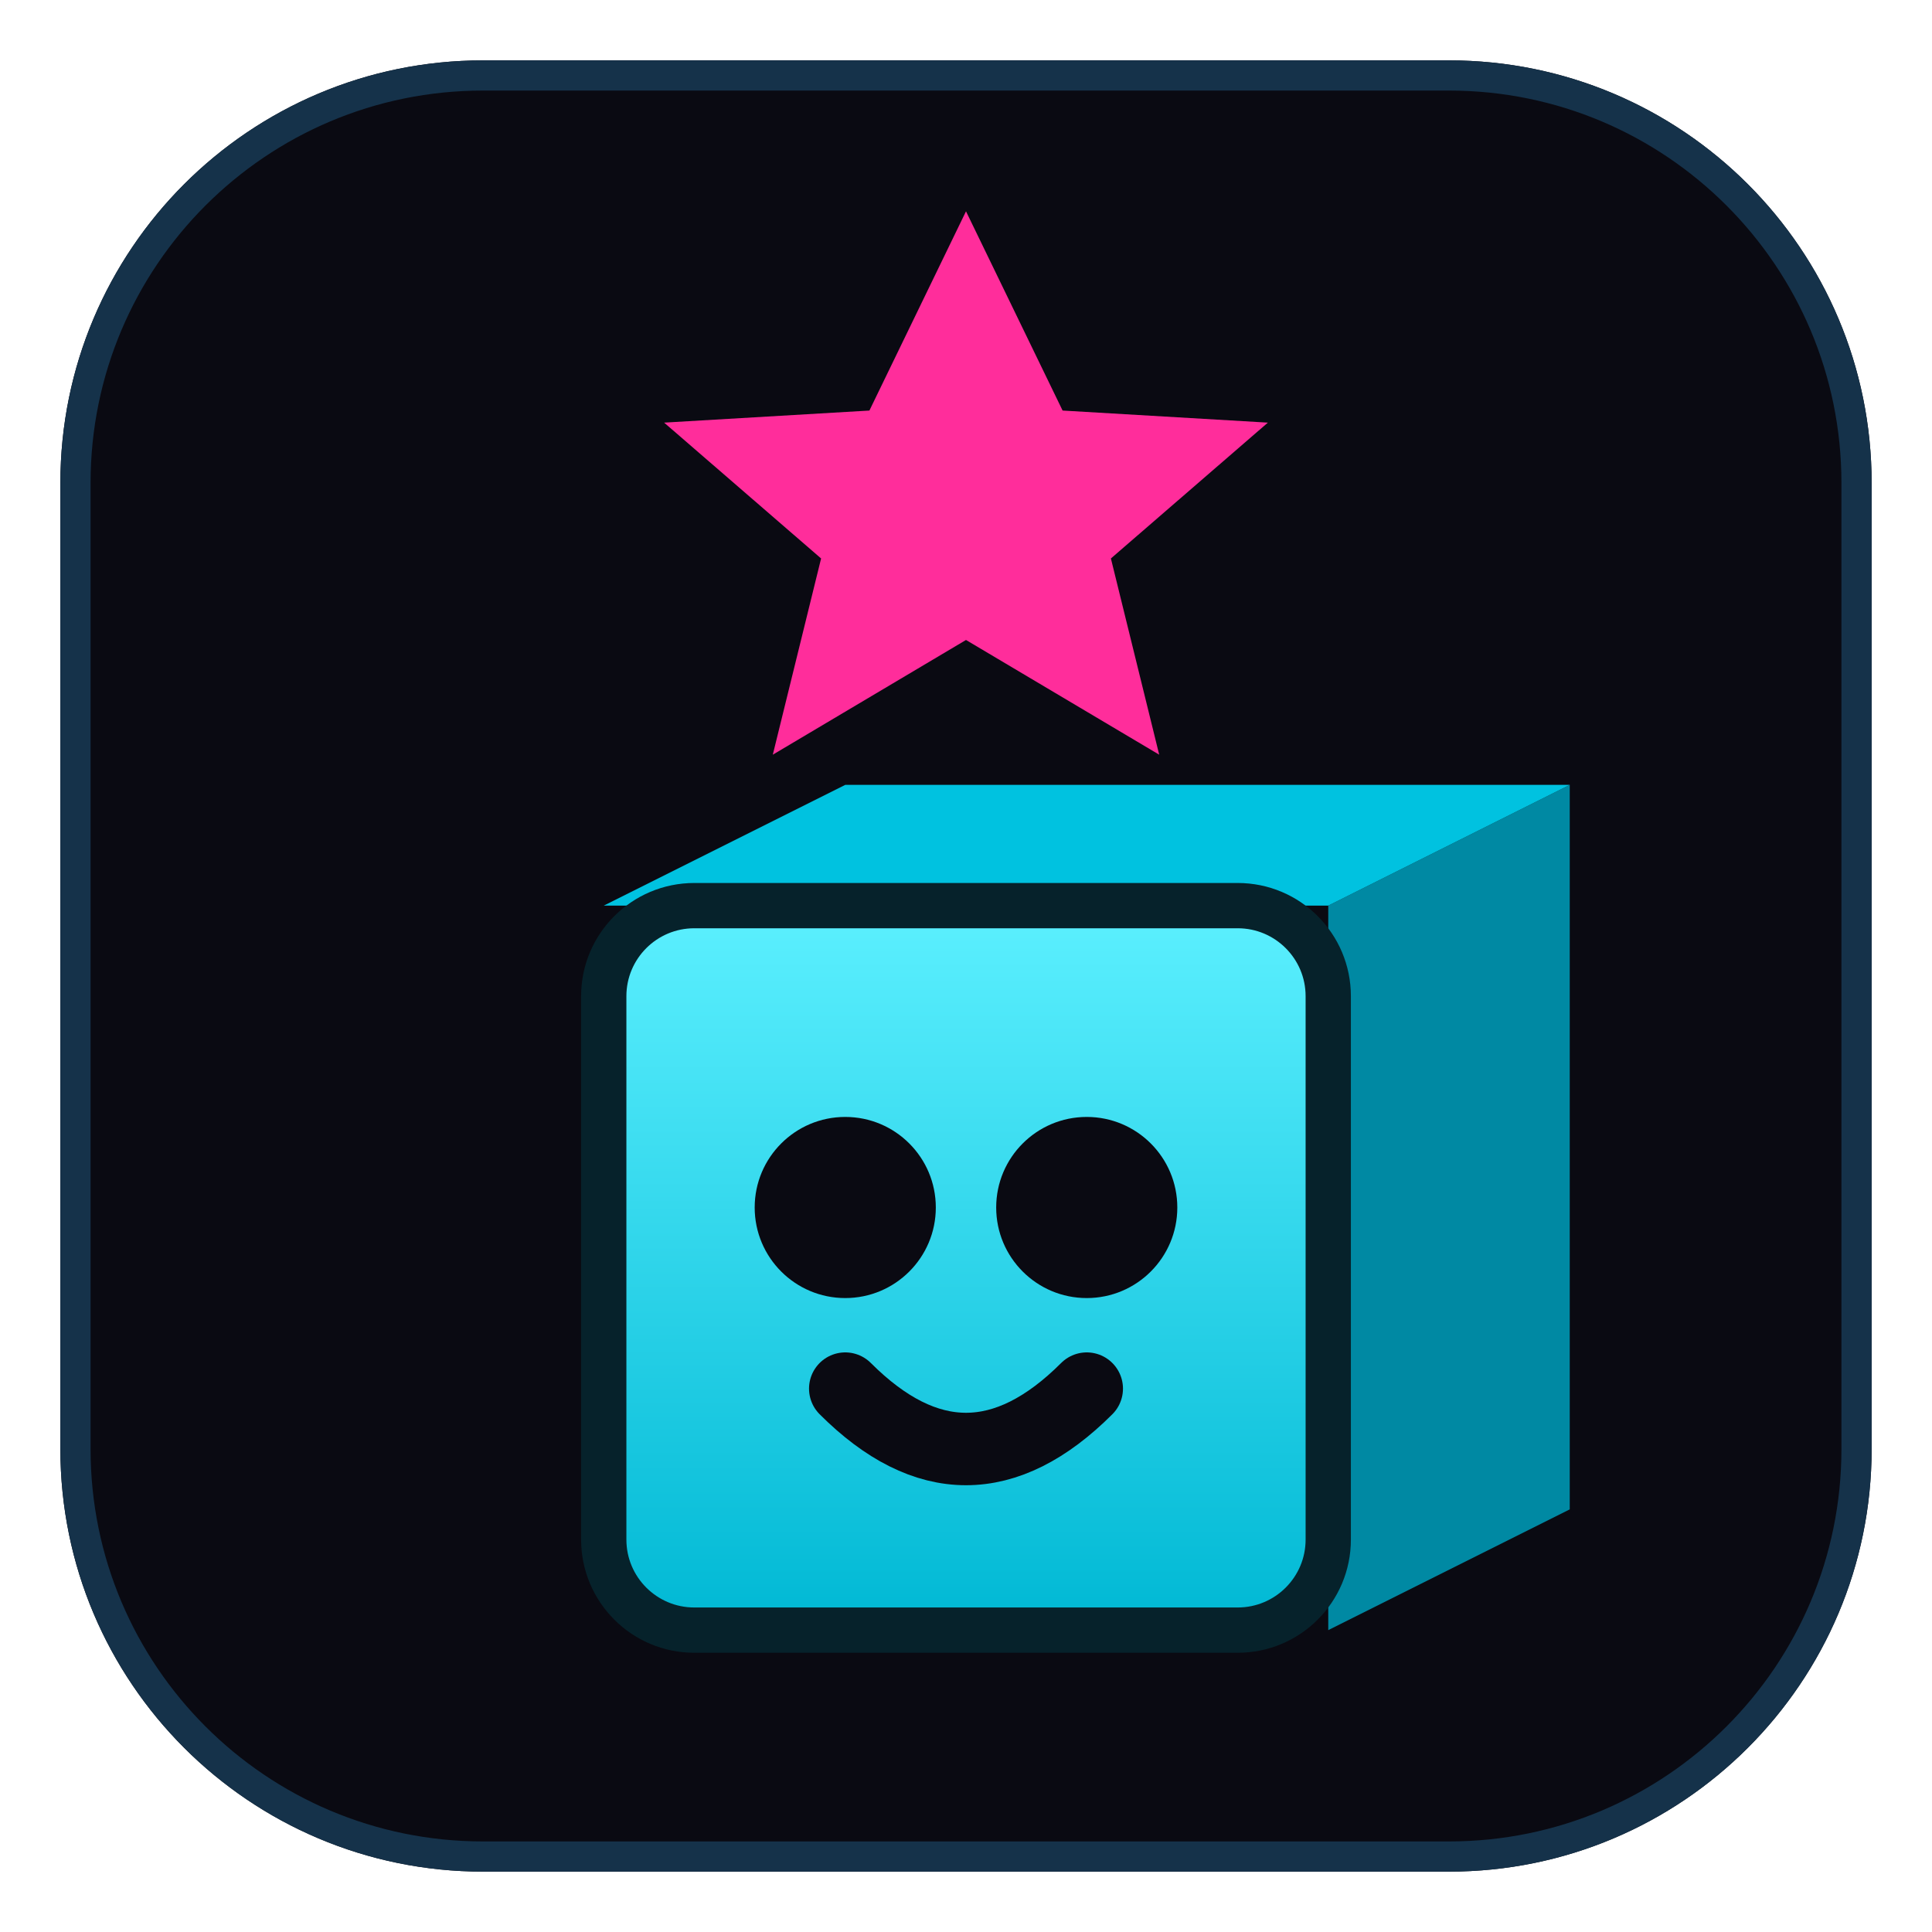
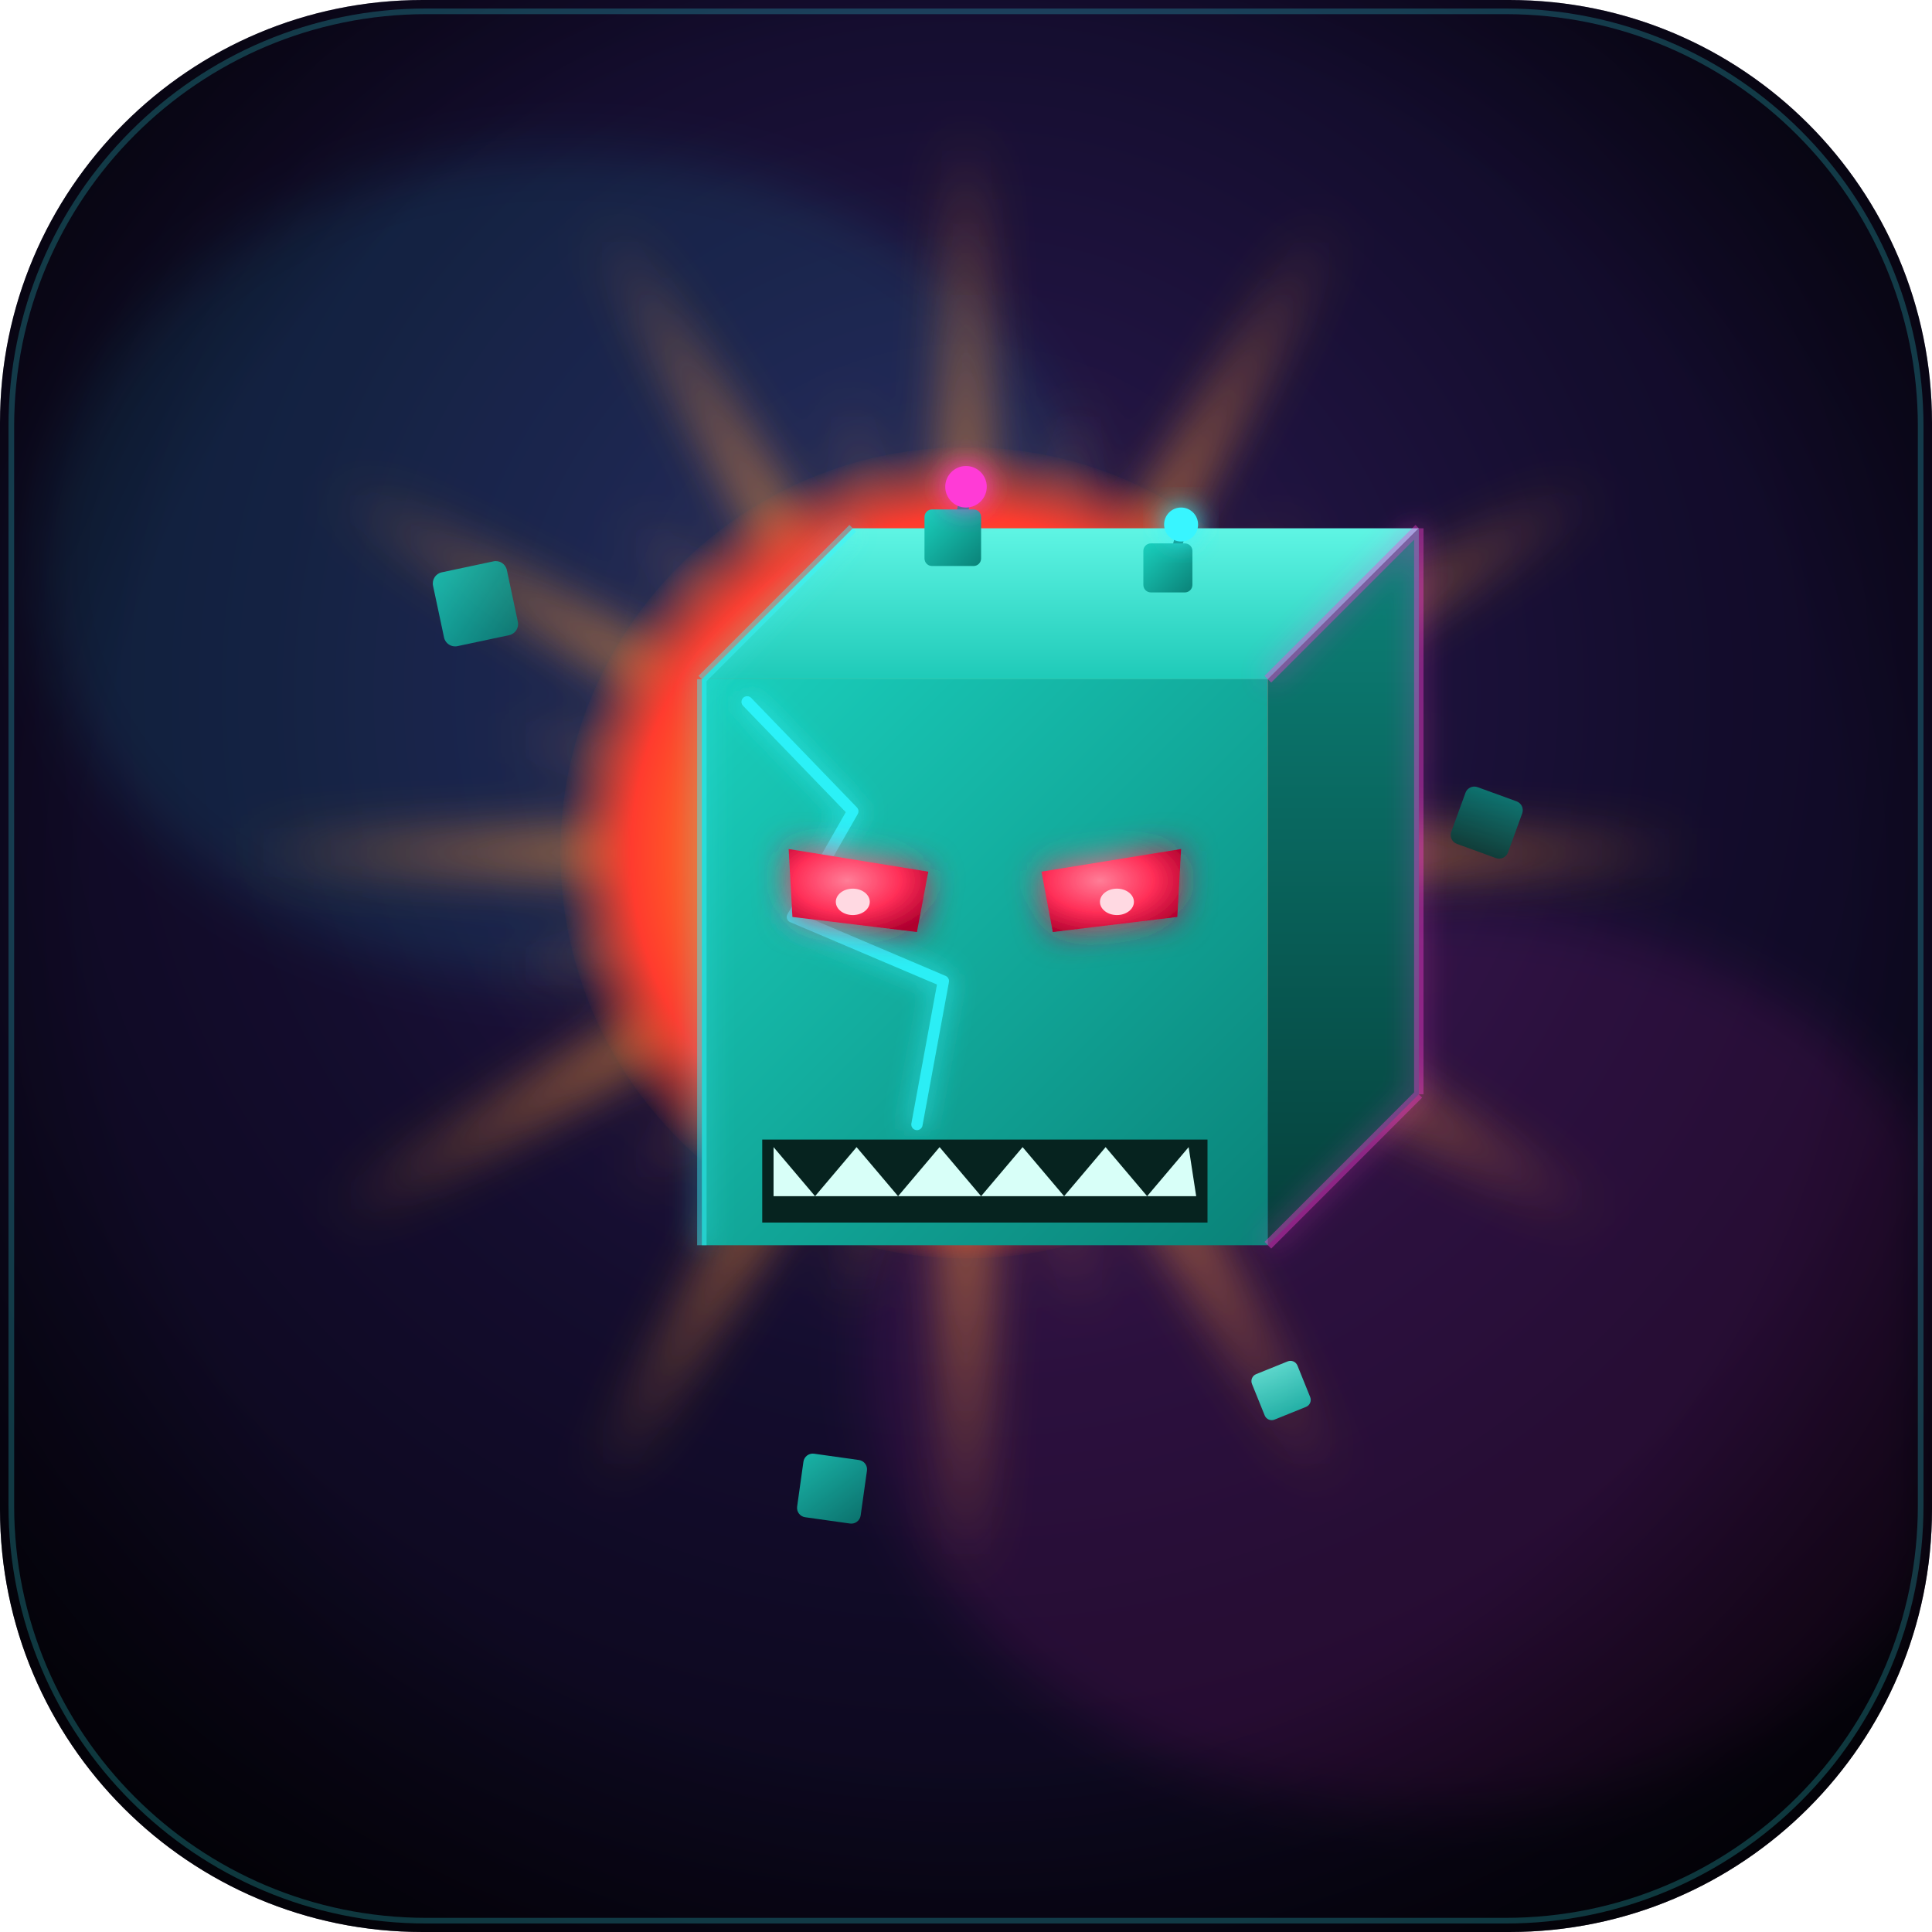
- <svg xmlns="http://www.w3.org/2000/svg" viewBox="0 0 64 64">
+ <svg xmlns="http://www.w3.org/2000/svg" width="1024" height="1024" viewBox="0 0 1024 1024" role="img" aria-label="CUBE MAYHEM game icon">
  <defs>
-     <linearGradient id="cyan" x1="0" y1="0" x2="0" y2="1">
-       <stop offset="0" stop-color="#5CF0FF" />
-       <stop offset="1" stop-color="#00B8D4" />
+     <radialGradient id="bg" cx="50%" cy="36%" r="78%">
+       <stop offset="0%" stop-color="#2b1a52" />
+       <stop offset="46%" stop-color="#140d2e" />
+       <stop offset="100%" stop-color="#060410" />
+     </radialGradient>
+     <radialGradient id="burst" cx="50%" cy="50%" r="50%">
+       <stop offset="0%" stop-color="#fff6c0" />
+       <stop offset="26%" stop-color="#ffd24a" />
+       <stop offset="56%" stop-color="#ff7a1f" />
+       <stop offset="82%" stop-color="#ff3b2e" />
+       <stop offset="100%" stop-color="#ff5028" stop-opacity="0" />
+     </radialGradient>
+     <radialGradient id="vignette" cx="50%" cy="46%" r="62%">
+       <stop offset="0%" stop-color="#000000" stop-opacity="0" />
+       <stop offset="72%" stop-color="#000000" stop-opacity="0" />
+       <stop offset="100%" stop-color="#000000" stop-opacity="0.6" />
+     </radialGradient>
+     <linearGradient id="cubeFront" x1="0" y1="0" x2="1" y2="1">
+       <stop offset="0%" stop-color="#1ad0bd" />
+       <stop offset="100%" stop-color="#0a8278" />
    </linearGradient>
+     <linearGradient id="cubeTop" x1="0" y1="0" x2="0" y2="1">
+       <stop offset="0%" stop-color="#5ff5e4" />
+       <stop offset="100%" stop-color="#1fcab8" />
+     </linearGradient>
+     <linearGradient id="cubeRight" x1="0" y1="0" x2="0" y2="1">
+       <stop offset="0%" stop-color="#0c8379" />
+       <stop offset="100%" stop-color="#053f3a" />
+     </linearGradient>
+     <radialGradient id="eye" cx="42%" cy="38%" r="70%">
+       <stop offset="0%" stop-color="#ff7d97" />
+       <stop offset="55%" stop-color="#ff2e57" />
+       <stop offset="100%" stop-color="#b0002f" />
+     </radialGradient>
+     <filter id="glowEye" x="-60%" y="-60%" width="220%" height="220%">
+       <feGaussianBlur stdDeviation="9" result="b" />
+       <feMerge>
+         <feMergeNode in="b" />
+         <feMergeNode in="SourceGraphic" />
+       </feMerge>
+     </filter>
+     <filter id="glowCyan" x="-60%" y="-60%" width="220%" height="220%">
+       <feGaussianBlur stdDeviation="7" result="b" />
+       <feMerge>
+         <feMergeNode in="b" />
+         <feMergeNode in="SourceGraphic" />
+       </feMerge>
+     </filter>
+     <filter id="glowSoft" x="-50%" y="-50%" width="200%" height="200%">
+       <feGaussianBlur stdDeviation="14" />
+     </filter>
+     <clipPath id="round">
+       <rect x="0" y="0" width="1024" height="1024" rx="224" ry="224" />
+     </clipPath>
+     <path id="rayLong" d="M-18,0 L18,0 L0,-384 Z" />
+     <path id="rayShort" d="M-13,0 L13,0 L0,-250 Z" />
  </defs>
-   <rect x="2" y="2" width="60" height="60" rx="14" fill="#0A0A12" />
-   <rect x="2.5" y="2.5" width="59" height="59" rx="13.5" fill="none" stroke="#15324A" stroke-width="1" />
-   <path d="M32 7 L35.2 13.6 L42 14 L36.8 18.5 L38.4 25 L32 21.2 L25.6 25 L27.2 18.5 L22 14 L28.8 13.6 Z" fill="#FF2D9B" />
-   <path d="M44 30 L52 26 L52 50 L44 54 Z" fill="#0089A3" />
-   <path d="M20 30 L28 26 L52 26 L44 30 Z" fill="#00C2E0" />
-   <rect x="20" y="30" width="24" height="24" rx="3" fill="url(#cyan)" stroke="#06222B" stroke-width="1.5" />
-   <circle cx="28" cy="40" r="3" fill="#0A0A12" />
-   <circle cx="36" cy="40" r="3" fill="#0A0A12" />
-   <path d="M28 46 Q32 50 36 46" stroke="#0A0A12" stroke-width="2.4" fill="none" stroke-linecap="round" />
+   <g clip-path="url(#round)">
+     <rect x="0" y="0" width="1024" height="1024" fill="url(#bg)" />
+     <ellipse cx="300" cy="300" rx="280" ry="220" fill="#19e0ff" opacity="0.10" filter="url(#glowSoft)" />
+     <ellipse cx="760" cy="720" rx="300" ry="240" fill="#ff2bd0" opacity="0.10" filter="url(#glowSoft)" />
+     <g transform="translate(512,452)">
+       <g fill="#ff9a3a" opacity="0.85" filter="url(#glowSoft)">
+         <use href="#rayLong" transform="rotate(0)" />
+         <use href="#rayLong" transform="rotate(30)" />
+         <use href="#rayLong" transform="rotate(60)" />
+         <use href="#rayLong" transform="rotate(90)" />
+         <use href="#rayLong" transform="rotate(120)" />
+         <use href="#rayLong" transform="rotate(150)" />
+         <use href="#rayLong" transform="rotate(180)" />
+         <use href="#rayLong" transform="rotate(210)" />
+         <use href="#rayLong" transform="rotate(240)" />
+         <use href="#rayLong" transform="rotate(270)" />
+         <use href="#rayLong" transform="rotate(300)" />
+         <use href="#rayLong" transform="rotate(330)" />
+         <use href="#rayShort" transform="rotate(15)" />
+         <use href="#rayShort" transform="rotate(45)" />
+         <use href="#rayShort" transform="rotate(75)" />
+         <use href="#rayShort" transform="rotate(105)" />
+         <use href="#rayShort" transform="rotate(135)" />
+         <use href="#rayShort" transform="rotate(165)" />
+         <use href="#rayShort" transform="rotate(195)" />
+         <use href="#rayShort" transform="rotate(225)" />
+         <use href="#rayShort" transform="rotate(255)" />
+         <use href="#rayShort" transform="rotate(285)" />
+         <use href="#rayShort" transform="rotate(315)" />
+         <use href="#rayShort" transform="rotate(345)" />
+       </g>
+       <circle cx="0" cy="0" r="215" fill="url(#burst)" />
+     </g>
+     <g opacity="0.85">
+       <rect x="232" y="300" width="40" height="40" rx="6" fill="url(#cubeFront)" transform="rotate(-12 252 320)" />
+       <rect x="772" y="420" width="32" height="32" rx="5" fill="url(#cubeRight)" transform="rotate(20 788 436)" />
+       <rect x="424" y="772" width="34" height="34" rx="5" fill="url(#cubeFront)" transform="rotate(8 441 789)" />
+       <rect x="666" y="724" width="26" height="26" rx="4" fill="url(#cubeTop)" transform="rotate(-22 679 737)" />
+     </g>
+     <g>
+       <polygon points="372,360 672,360 752,280 452,280" fill="url(#cubeTop)" />
+       <polygon points="672,360 752,280 752,580 672,660" fill="url(#cubeRight)" />
+       <polygon points="372,360 672,360 672,660 372,660" fill="url(#cubeFront)" />
+       <line x1="505" y1="296" x2="512" y2="262" stroke="#0a8278" stroke-width="6" />
+       <rect x="490" y="270" width="30" height="30" rx="4" fill="url(#cubeFront)" />
+       <circle cx="512" cy="258" r="11" fill="#ff3bd6" filter="url(#glowCyan)" />
+       <line x1="618" y1="312" x2="626" y2="282" stroke="#0a8278" stroke-width="5" />
+       <rect x="606" y="288" width="26" height="26" rx="4" fill="url(#cubeFront)" />
+       <circle cx="626" cy="278" r="9" fill="#38f5ff" filter="url(#glowCyan)" />
+       <path d="M396,372 L452,430 L420,486 L500,520 L486,596" fill="none" stroke="#2ff6ff" stroke-width="6" stroke-linejoin="round" stroke-linecap="round" filter="url(#glowCyan)" opacity="0.9" />
+       <polygon points="404,604 640,604 640,648 404,648" fill="#06231f" />
+       <path d="M410,634 L410,608 L432,634 L454,608 L476,634 L498,608 L520,634 L542,608 L564,634 L586,608 L608,634 L630,608 L634,634 Z" fill="#d8fff8" />
+       <g filter="url(#glowEye)">
+         <polygon points="418,450 492,462 486,494 420,486" fill="url(#eye)" />
+         <polygon points="626,450 552,462 558,494 624,486" fill="url(#eye)" />
+       </g>
+       <ellipse cx="452" cy="478" rx="9" ry="7" fill="#ffd9e2" />
+       <ellipse cx="592" cy="478" rx="9" ry="7" fill="#ffd9e2" />
+       <path d="M452,280 L372,360 M372,360 L372,660" fill="none" stroke="#38f5ff" stroke-width="5" opacity="0.5" filter="url(#glowCyan)" />
+       <path d="M672,360 L752,280 M752,280 L752,580 M752,580 L672,660" fill="none" stroke="#ff3bd6" stroke-width="5" opacity="0.45" filter="url(#glowCyan)" />
+     </g>
+     <rect x="0" y="0" width="1024" height="1024" fill="url(#vignette)" />
+     <rect x="6" y="6" width="1012" height="1012" rx="220" ry="220" fill="none" stroke="#38f5ff" stroke-width="3" opacity="0.22" />
+   </g>
</svg>
